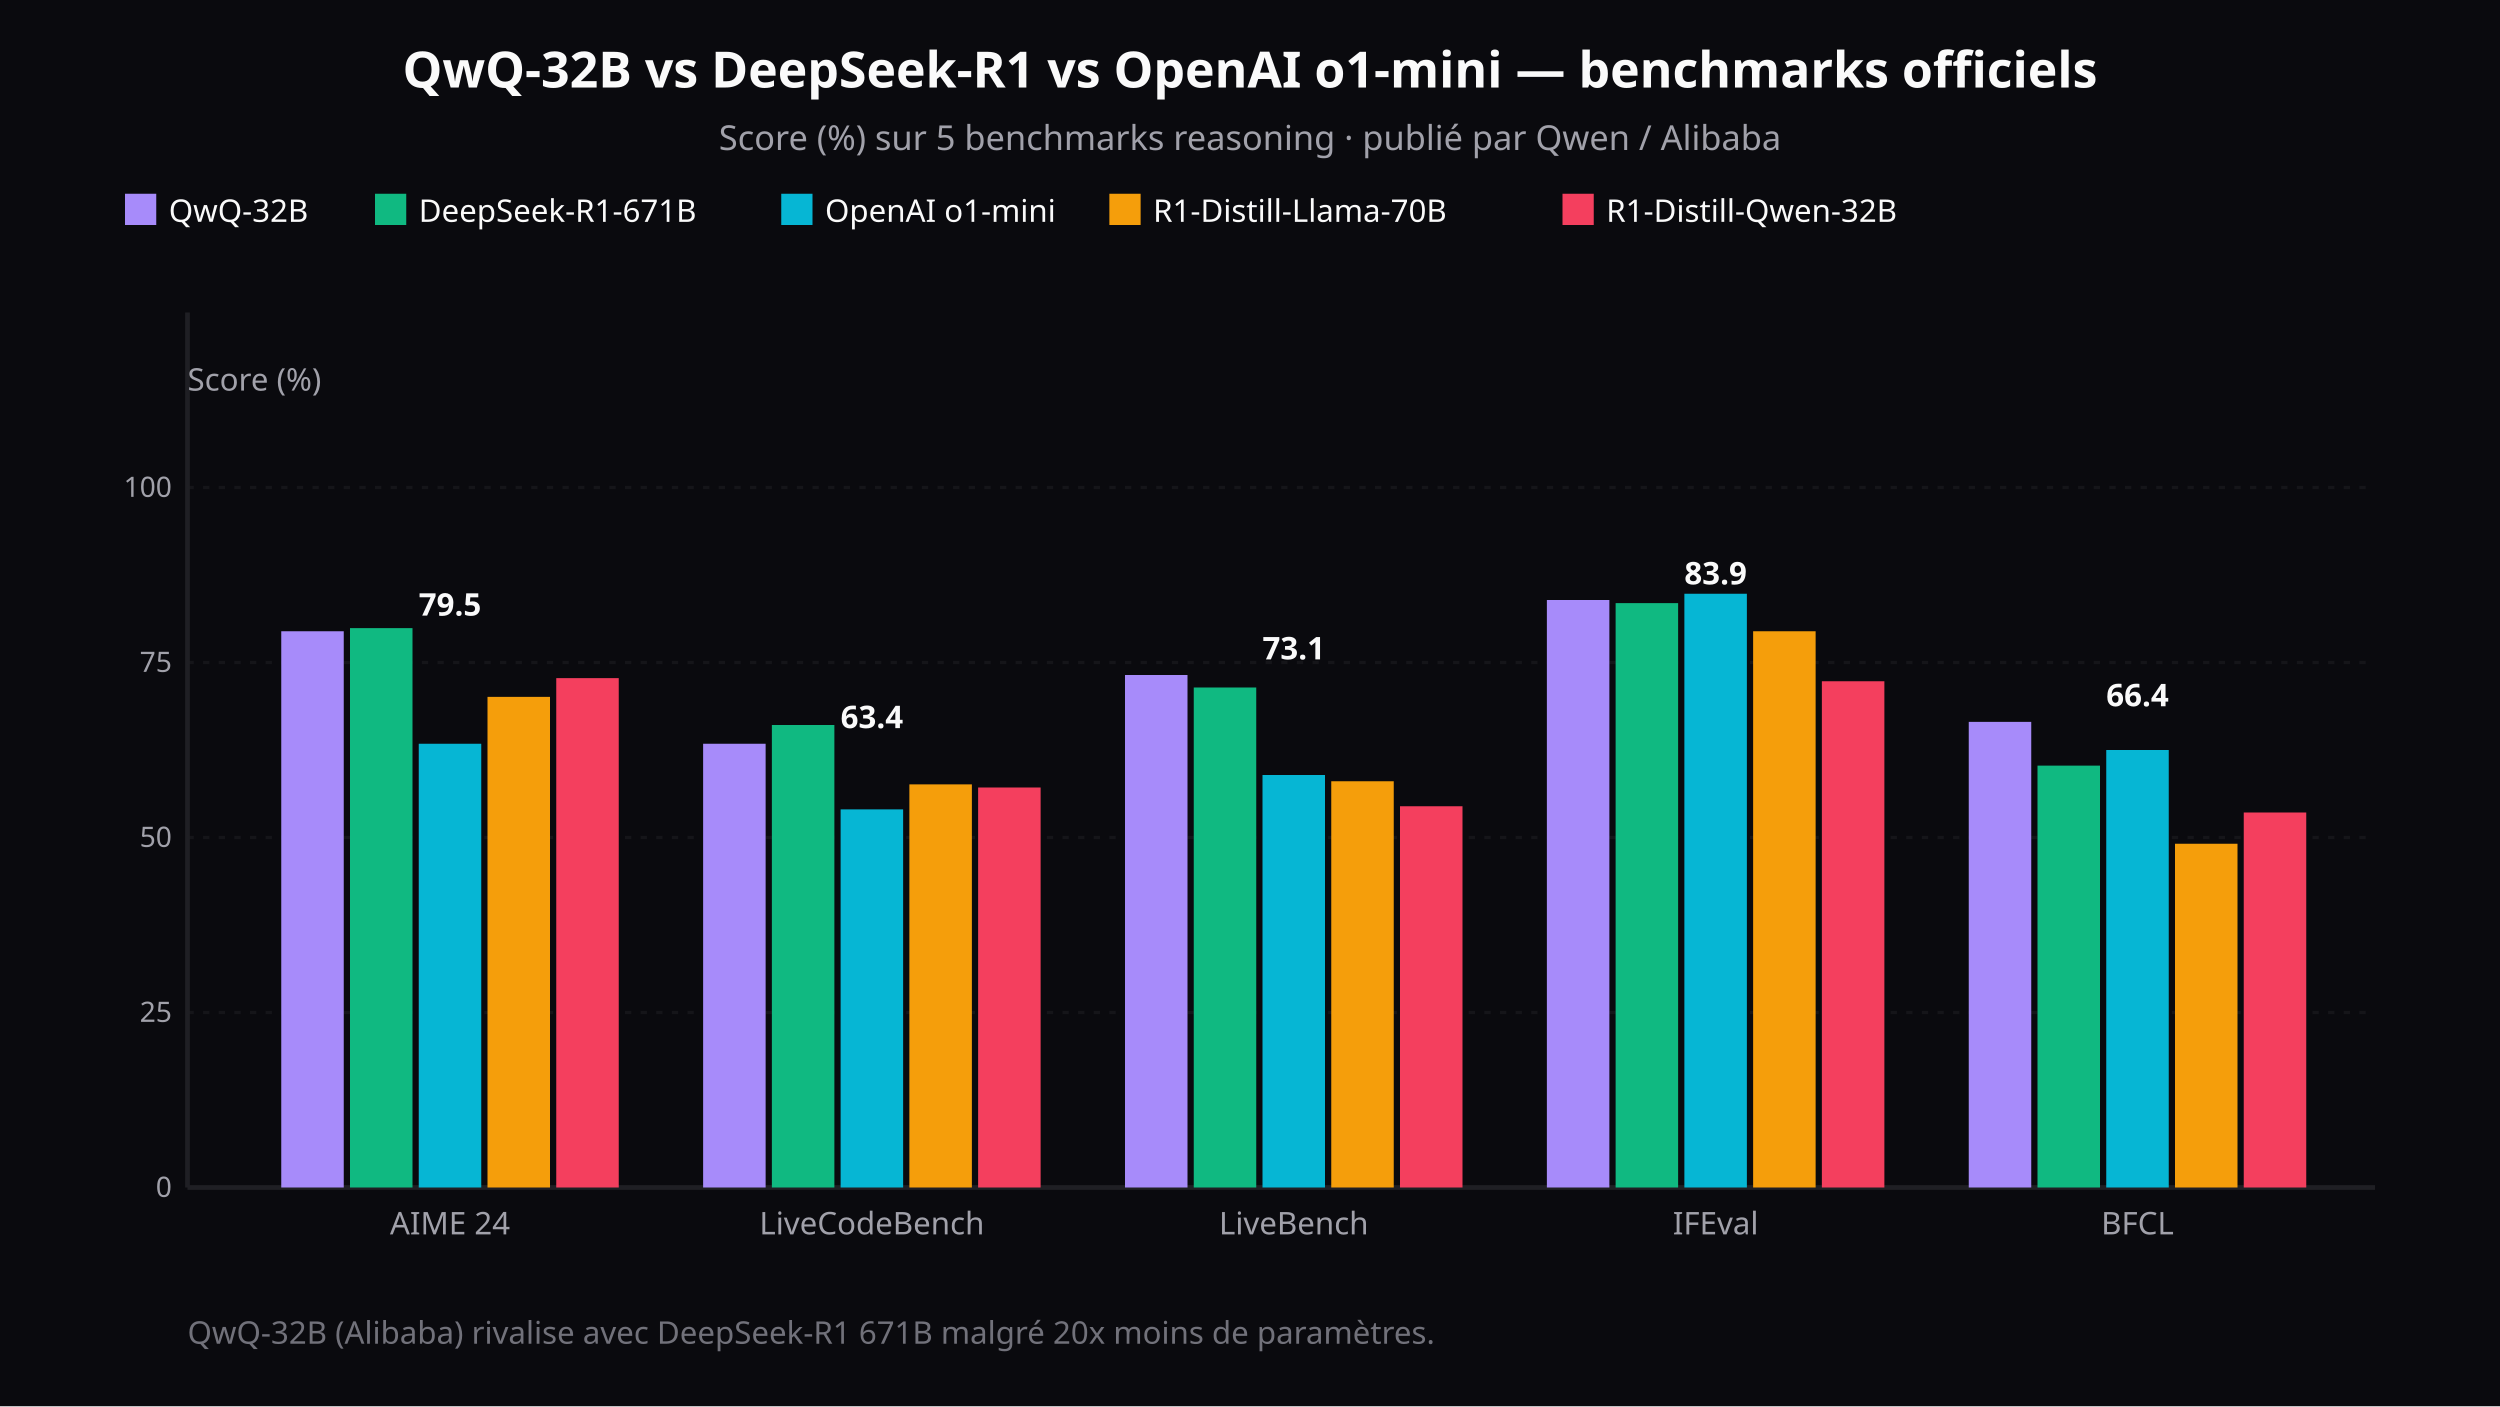
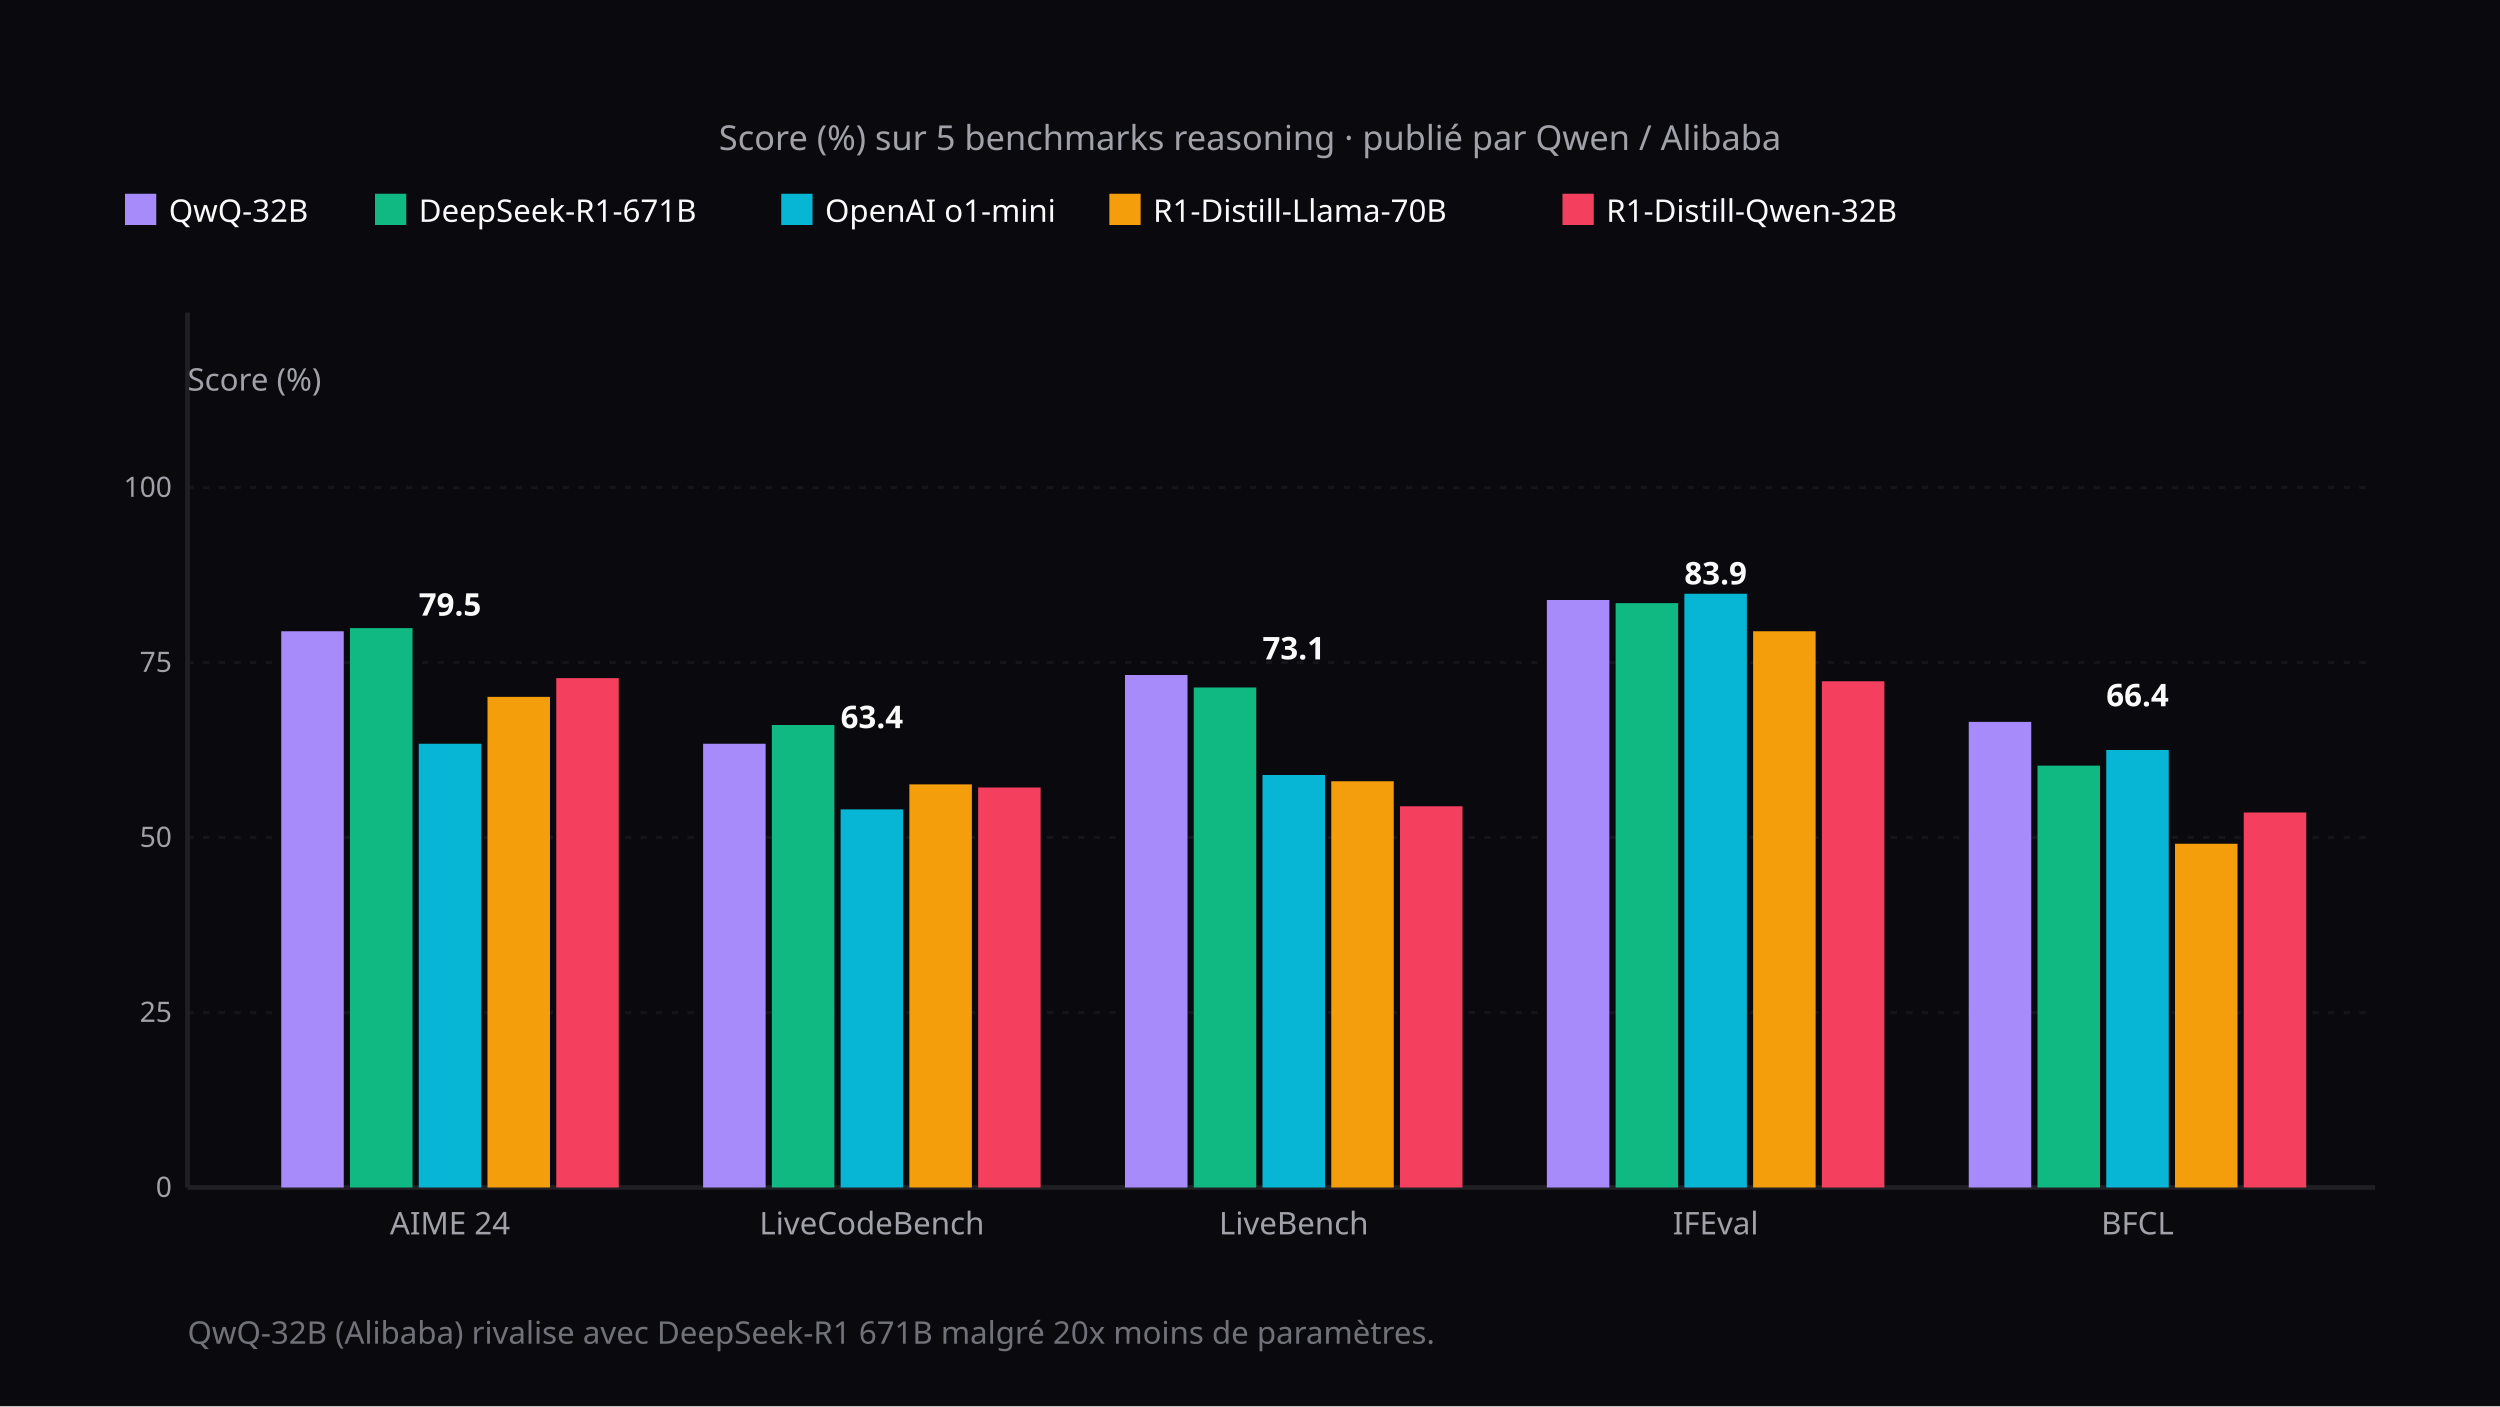
<svg xmlns="http://www.w3.org/2000/svg" viewBox="0 0 800 450" font-family="ui-sans-serif, system-ui, sans-serif">
  <rect width="800" height="450" fill="#0a0a0e" />
-   <text x="400" y="28" font-size="16" font-weight="700" fill="#fafafa" text-anchor="middle">QwQ-32B vs DeepSeek-R1 vs OpenAI o1-mini — benchmarks officiels</text>
  <text x="400" y="48" font-size="11" fill="#a1a1aa" text-anchor="middle">Score (%) sur 5 benchmarks reasoning · publié par Qwen / Alibaba</text>
  <g font-size="10" fill="#fafafa">
    <rect x="40" y="62" width="10" height="10" fill="#a78bfa" />
    <text x="54" y="71">QwQ-32B</text>
    <rect x="120" y="62" width="10" height="10" fill="#10b981" />
    <text x="134" y="71">DeepSeek-R1-671B</text>
    <rect x="250" y="62" width="10" height="10" fill="#06b6d4" />
    <text x="264" y="71">OpenAI o1-mini</text>
    <rect x="355" y="62" width="10" height="10" fill="#f59e0b" />
    <text x="369" y="71">R1-Distill-Llama-70B</text>
    <rect x="500" y="62" width="10" height="10" fill="#f43f5e" />
    <text x="514" y="71">R1-Distill-Qwen-32B</text>
  </g>
  <line x1="60" y1="380" x2="760" y2="380" stroke="#1f1f24" stroke-width="1.5" />
  <line x1="60" y1="100" x2="60" y2="380" stroke="#1f1f24" stroke-width="1.5" />
  <g font-size="9" fill="#a1a1aa" text-anchor="end">
    <text x="55" y="383">0</text>
    <text x="55" y="327">25</text>
    <text x="55" y="271">50</text>
    <text x="55" y="215">75</text>
    <text x="55" y="159">100</text>
    <line x1="60" y1="324" x2="760" y2="324" stroke="#1f1f24" stroke-dasharray="2,3" opacity="0.5" />
    <line x1="60" y1="268" x2="760" y2="268" stroke="#1f1f24" stroke-dasharray="2,3" opacity="0.5" />
    <line x1="60" y1="212" x2="760" y2="212" stroke="#1f1f24" stroke-dasharray="2,3" opacity="0.5" />
    <line x1="60" y1="156" x2="760" y2="156" stroke="#1f1f24" stroke-dasharray="2,3" opacity="0.5" />
  </g>
  <g transform="translate(90,0)">
    <rect x="0" y="202" width="20" height="178" fill="#a78bfa" />
    <rect x="22" y="201" width="20" height="179" fill="#10b981" />
    <rect x="44" y="238" width="20" height="142" fill="#06b6d4" />
    <rect x="66" y="223" width="20" height="157" fill="#f59e0b" />
    <rect x="88" y="217" width="20" height="163" fill="#f43f5e" />
    <text x="54" y="197" font-size="10" font-weight="700" fill="#fafafa" text-anchor="middle">79.5</text>
    <text x="54" y="395" font-size="10" fill="#a1a1aa" text-anchor="middle">AIME 24</text>
  </g>
  <g transform="translate(225,0)">
    <rect x="0" y="238" width="20" height="142" fill="#a78bfa" />
    <rect x="22" y="232" width="20" height="148" fill="#10b981" />
    <rect x="44" y="259" width="20" height="121" fill="#06b6d4" />
    <rect x="66" y="251" width="20" height="129" fill="#f59e0b" />
    <rect x="88" y="252" width="20" height="128" fill="#f43f5e" />
    <text x="54" y="233" font-size="10" font-weight="700" fill="#fafafa" text-anchor="middle">63.4</text>
    <text x="54" y="395" font-size="10" fill="#a1a1aa" text-anchor="middle">LiveCodeBench</text>
  </g>
  <g transform="translate(360,0)">
    <rect x="0" y="216" width="20" height="164" fill="#a78bfa" />
    <rect x="22" y="220" width="20" height="160" fill="#10b981" />
    <rect x="44" y="248" width="20" height="132" fill="#06b6d4" />
    <rect x="66" y="250" width="20" height="130" fill="#f59e0b" />
    <rect x="88" y="258" width="20" height="122" fill="#f43f5e" />
    <text x="54" y="211" font-size="10" font-weight="700" fill="#fafafa" text-anchor="middle">73.1</text>
    <text x="54" y="395" font-size="10" fill="#a1a1aa" text-anchor="middle">LiveBench</text>
  </g>
  <g transform="translate(495,0)">
    <rect x="0" y="192" width="20" height="188" fill="#a78bfa" />
    <rect x="22" y="193" width="20" height="187" fill="#10b981" />
    <rect x="44" y="190" width="20" height="190" fill="#06b6d4" />
    <rect x="66" y="202" width="20" height="178" fill="#f59e0b" />
    <rect x="88" y="218" width="20" height="162" fill="#f43f5e" />
    <text x="54" y="187" font-size="10" font-weight="700" fill="#fafafa" text-anchor="middle">83.9</text>
    <text x="54" y="395" font-size="10" fill="#a1a1aa" text-anchor="middle">IFEval</text>
  </g>
  <g transform="translate(630,0)">
    <rect x="0" y="231" width="20" height="149" fill="#a78bfa" />
    <rect x="22" y="245" width="20" height="135" fill="#10b981" />
    <rect x="44" y="240" width="20" height="140" fill="#06b6d4" />
    <rect x="66" y="270" width="20" height="110" fill="#f59e0b" />
    <rect x="88" y="260" width="20" height="120" fill="#f43f5e" />
    <text x="54" y="226" font-size="10" font-weight="700" fill="#fafafa" text-anchor="middle">66.4</text>
    <text x="54" y="395" font-size="10" fill="#a1a1aa" text-anchor="middle">BFCL</text>
  </g>
  <text x="60" y="125" font-size="10" fill="#a1a1aa">Score (%)</text>
  <text x="60" y="430" font-size="10" fill="#71717a">QwQ-32B (Alibaba) rivalise avec DeepSeek-R1 671B malgré 20x moins de paramètres.</text>
</svg>
